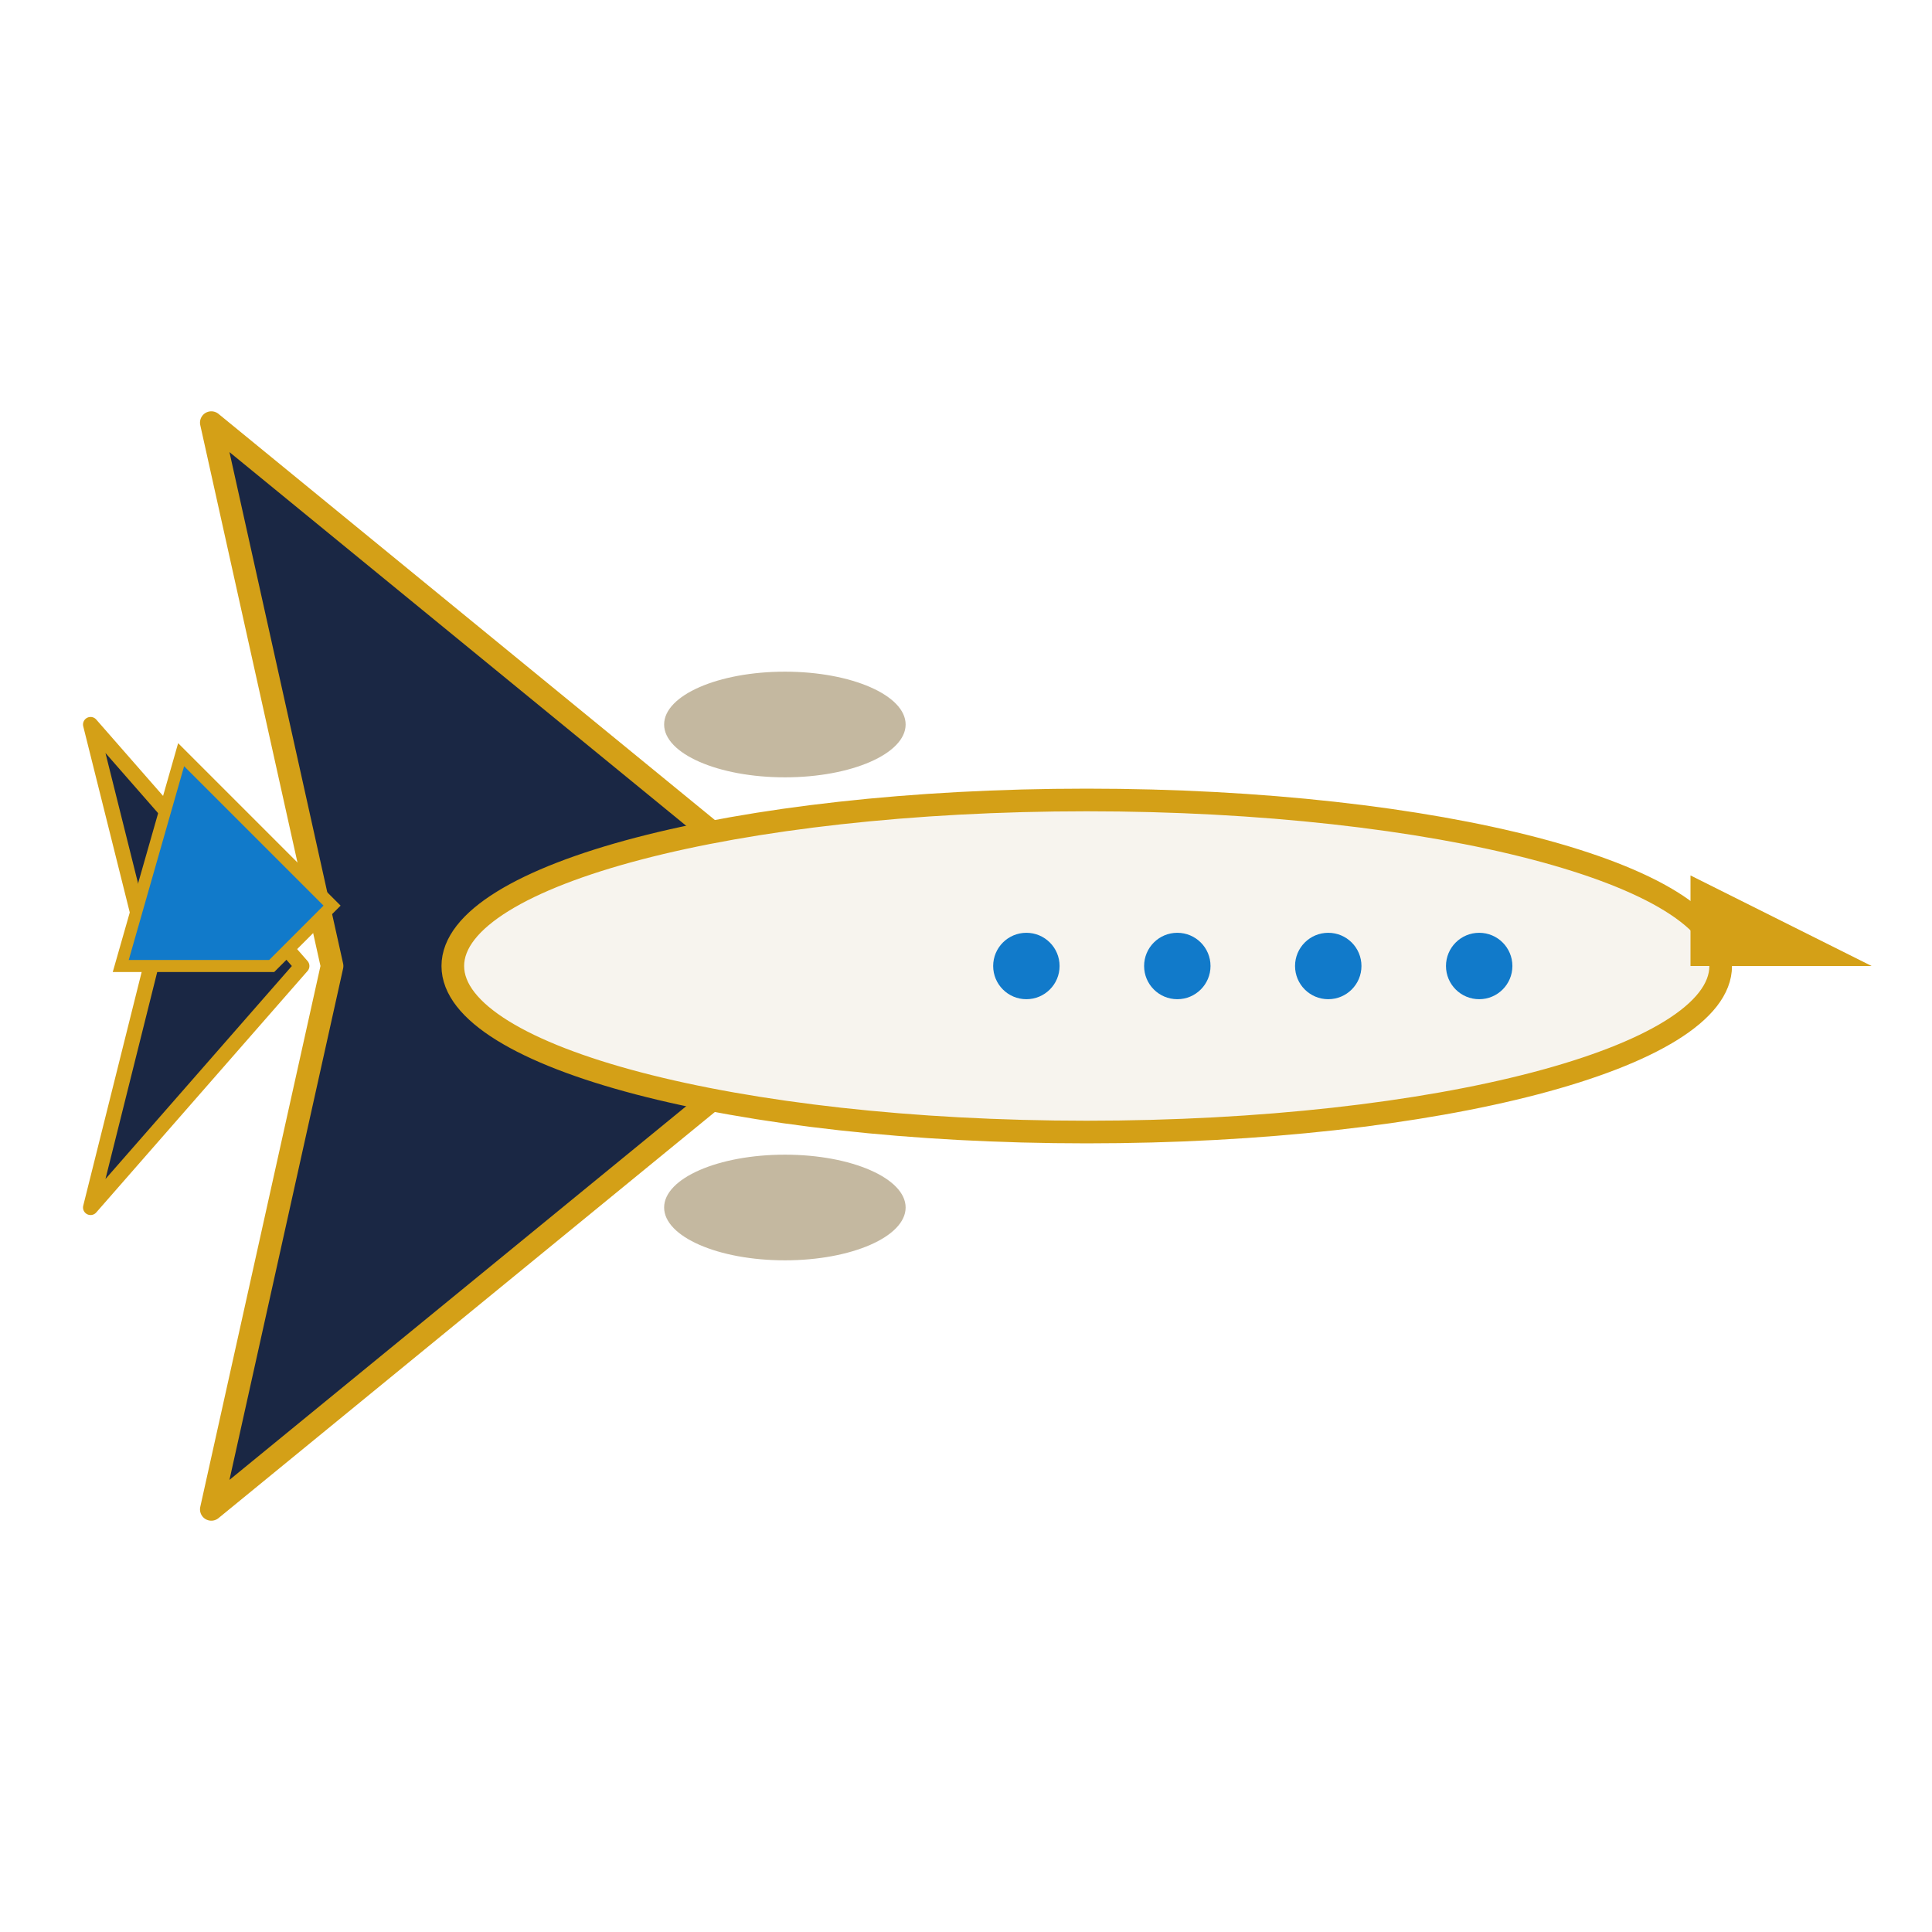
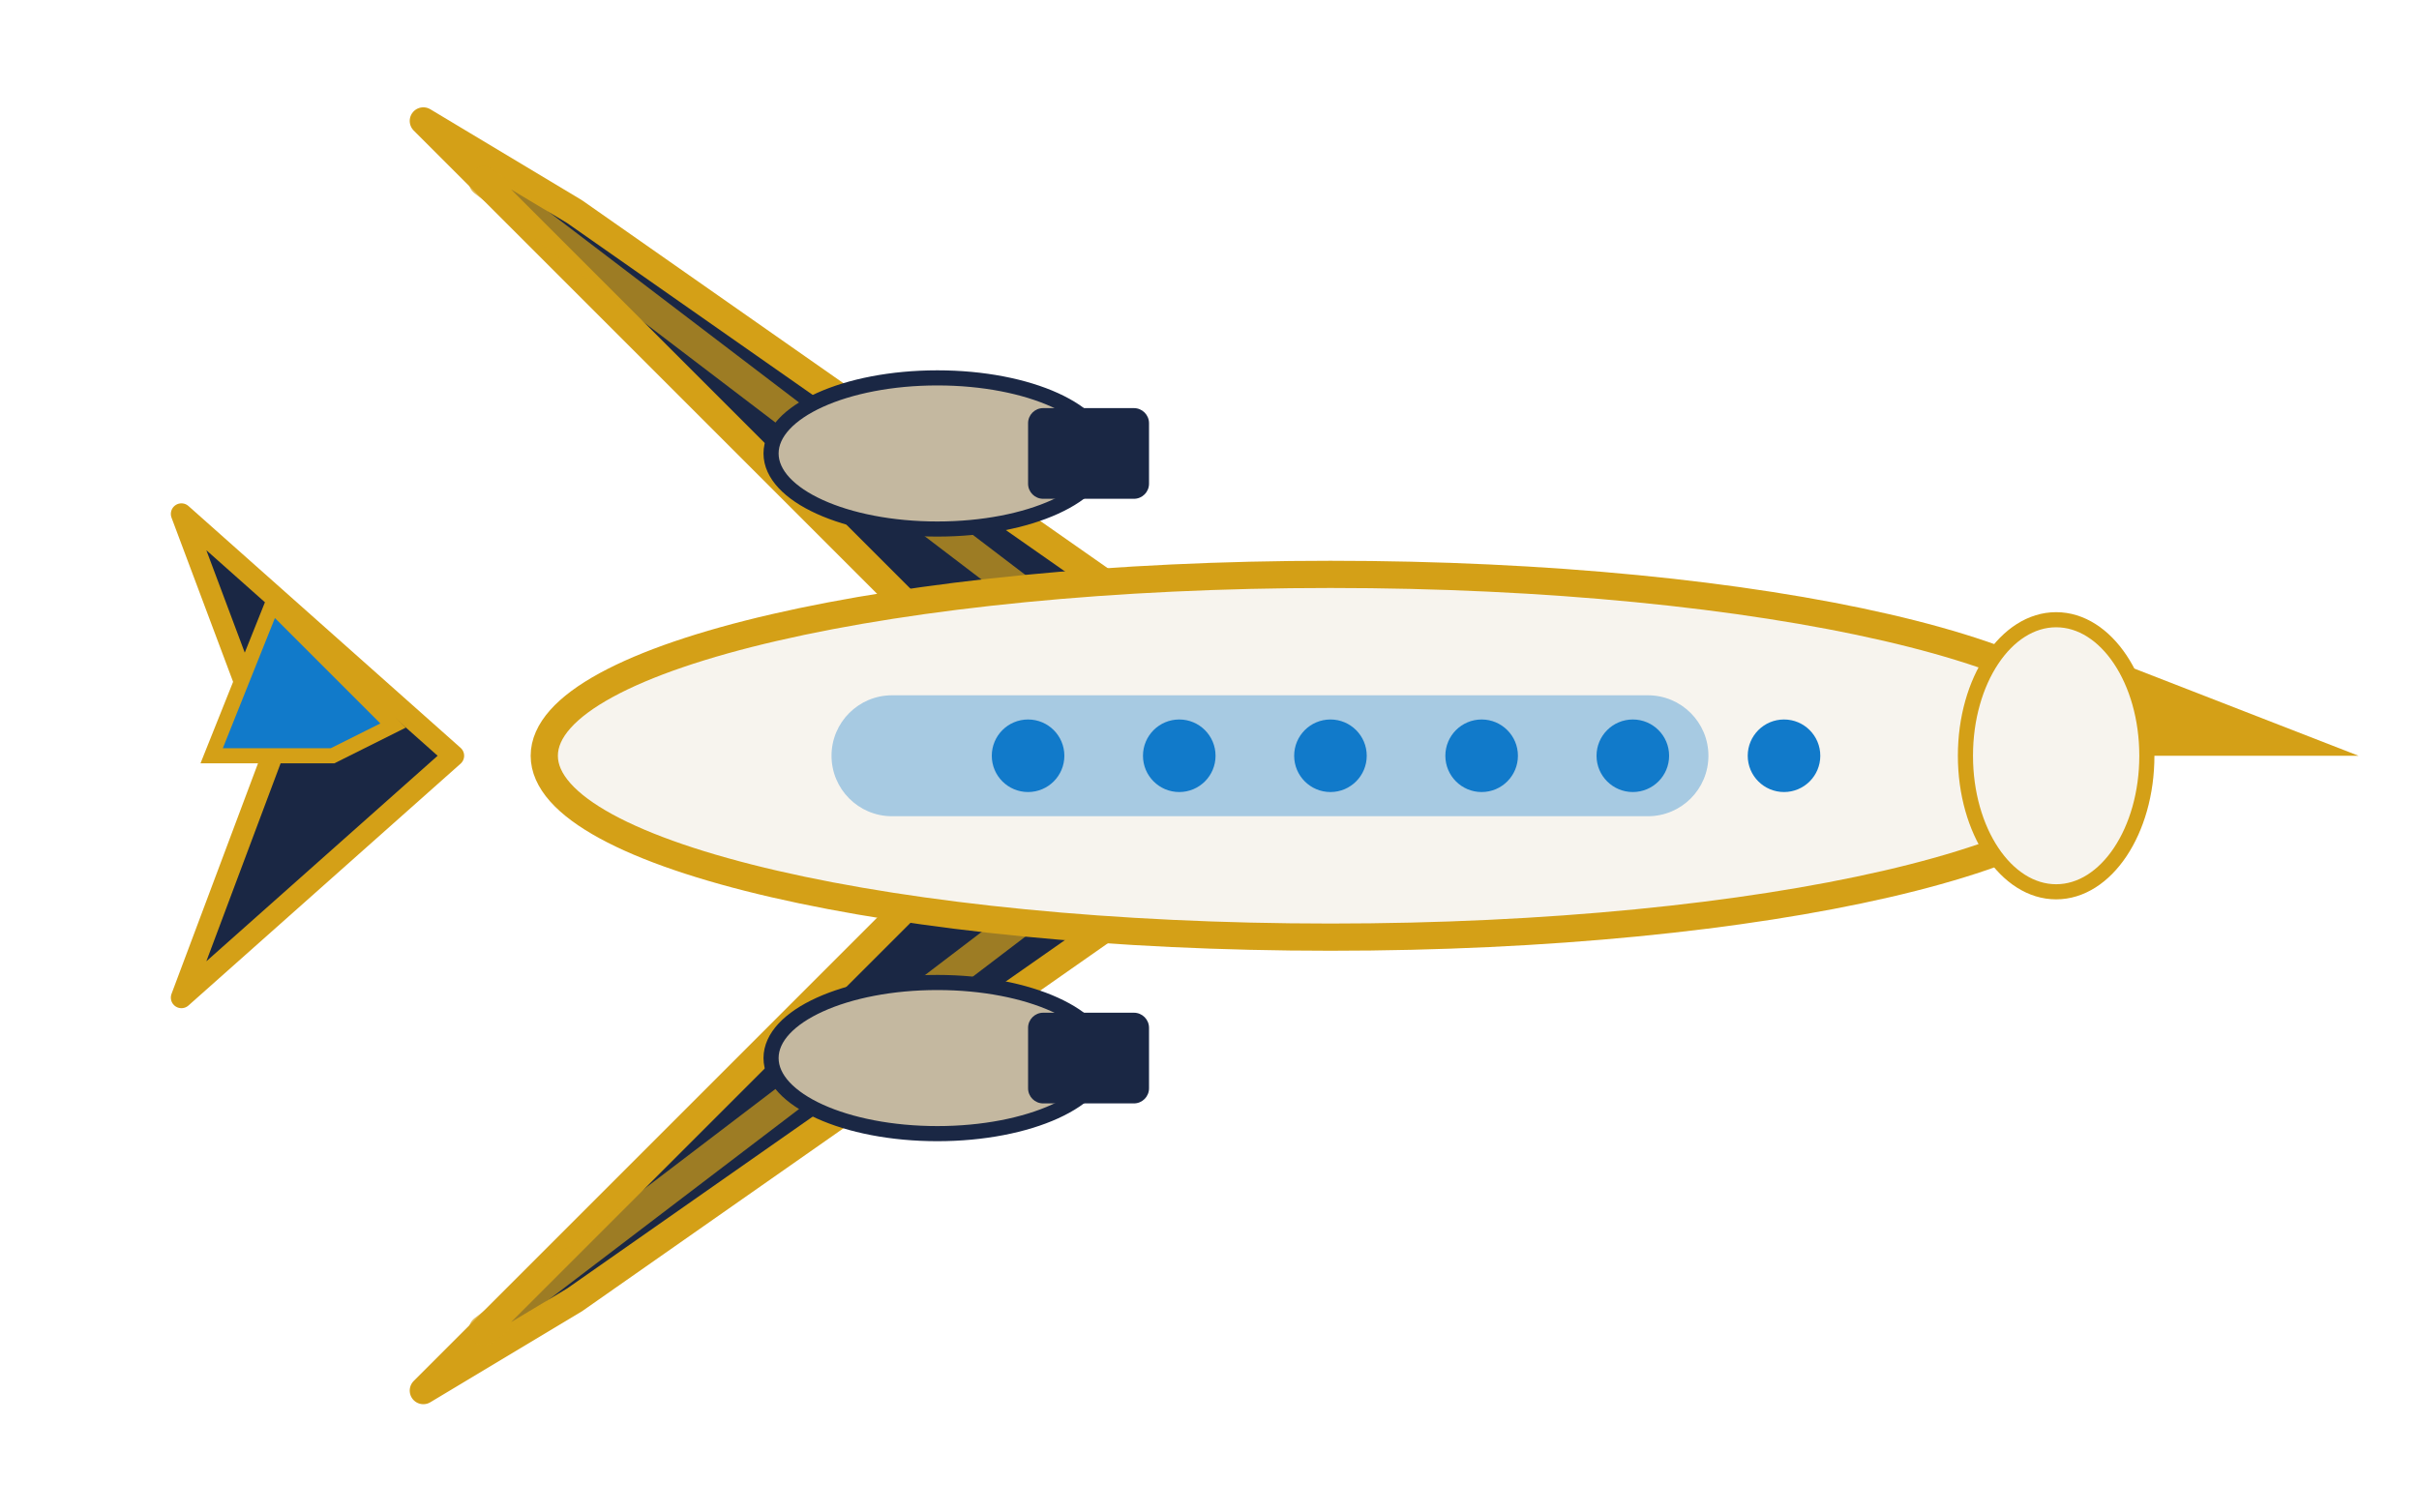
- <svg xmlns="http://www.w3.org/2000/svg" viewBox="0 0 128 128" width="128" height="128">
-   <g fill="none" fill-rule="evenodd">
-     <path d="M58 64 L14 28 L22 64 L14 100 Z" fill="#1a2744" stroke="#d4a017" stroke-width="1.5" stroke-linejoin="round" />
-     <path d="M20 64 L6 48 L10 64 L6 80 Z" fill="#1a2744" stroke="#d4a017" stroke-width="1" stroke-linejoin="round" />
-     <ellipse cx="72" cy="64" rx="42" ry="11" fill="#f7f4ee" stroke="#d4a017" stroke-width="1.5" />
-     <path d="M112 64 L124 64 L112 58 L112 70 Z" fill="#d4a017" />
-     <circle cx="98" cy="64" r="2.2" fill="#117aca" />
-     <circle cx="88" cy="64" r="2.2" fill="#117aca" />
-     <circle cx="78" cy="64" r="2.2" fill="#117aca" />
-     <circle cx="68" cy="64" r="2.2" fill="#117aca" />
-     <ellipse cx="52" cy="48" rx="8" ry="3.5" fill="#c4b8a0" />
-     <ellipse cx="52" cy="80" rx="8" ry="3.5" fill="#c4b8a0" />
-     <path d="M18 64 L8 64 L12 50 L22 60 Z" fill="#117aca" stroke="#d4a017" stroke-width="0.8" />
+ <svg xmlns="http://www.w3.org/2000/svg" viewBox="0 0 160 100" width="160" height="100">
+   <g>
+     <path d="M70 50          L28 8          L38 14          L78 42          L118 42          L78 50          L118 58          L78 58          L38 86          L28 92          Z" fill="#1a2744" stroke="#d4a017" stroke-width="1.8" stroke-linejoin="round" />
+     <path d="M32 12 L74 44" stroke="#d4a017" stroke-width="2" stroke-linecap="round" opacity="0.7" />
+     <path d="M32 88 L74 56" stroke="#d4a017" stroke-width="2" stroke-linecap="round" opacity="0.7" />
+     <ellipse cx="88" cy="50" rx="52" ry="12" fill="#f7f4ee" stroke="#d4a017" stroke-width="1.8" />
+     <rect x="55" y="46" width="58" height="8" rx="4" fill="#117aca" opacity="0.35" />
+     <circle cx="118" cy="50" r="2.4" fill="#117aca" />
+     <circle cx="108" cy="50" r="2.4" fill="#117aca" />
+     <circle cx="98" cy="50" r="2.4" fill="#117aca" />
+     <circle cx="88" cy="50" r="2.4" fill="#117aca" />
+     <circle cx="78" cy="50" r="2.4" fill="#117aca" />
+     <circle cx="68" cy="50" r="2.4" fill="#117aca" />
+     <path d="M136 50 L156 50 L138 43 L138 57 Z" fill="#d4a017" />
+     <ellipse cx="136" cy="50" rx="6" ry="9" fill="#f7f4ee" stroke="#d4a017" stroke-width="1" />
+     <ellipse cx="62" cy="30" rx="11" ry="5" fill="#c4b8a0" stroke="#1a2744" stroke-width="1" />
+     <ellipse cx="62" cy="70" rx="11" ry="5" fill="#c4b8a0" stroke="#1a2744" stroke-width="1" />
+     <rect x="68" y="27" width="8" height="6" rx="1" fill="#1a2744" />
+     <rect x="68" y="67" width="8" height="6" rx="1" fill="#1a2744" />
+     <path d="M30 50 L12 34 L18 50 L12 66 Z" fill="#1a2744" stroke="#d4a017" stroke-width="1.4" stroke-linejoin="round" />
+     <path d="M22 50 L14 50 L18 40 L26 48 Z" fill="#117aca" stroke="#d4a017" stroke-width="1" />
  </g>
</svg>
